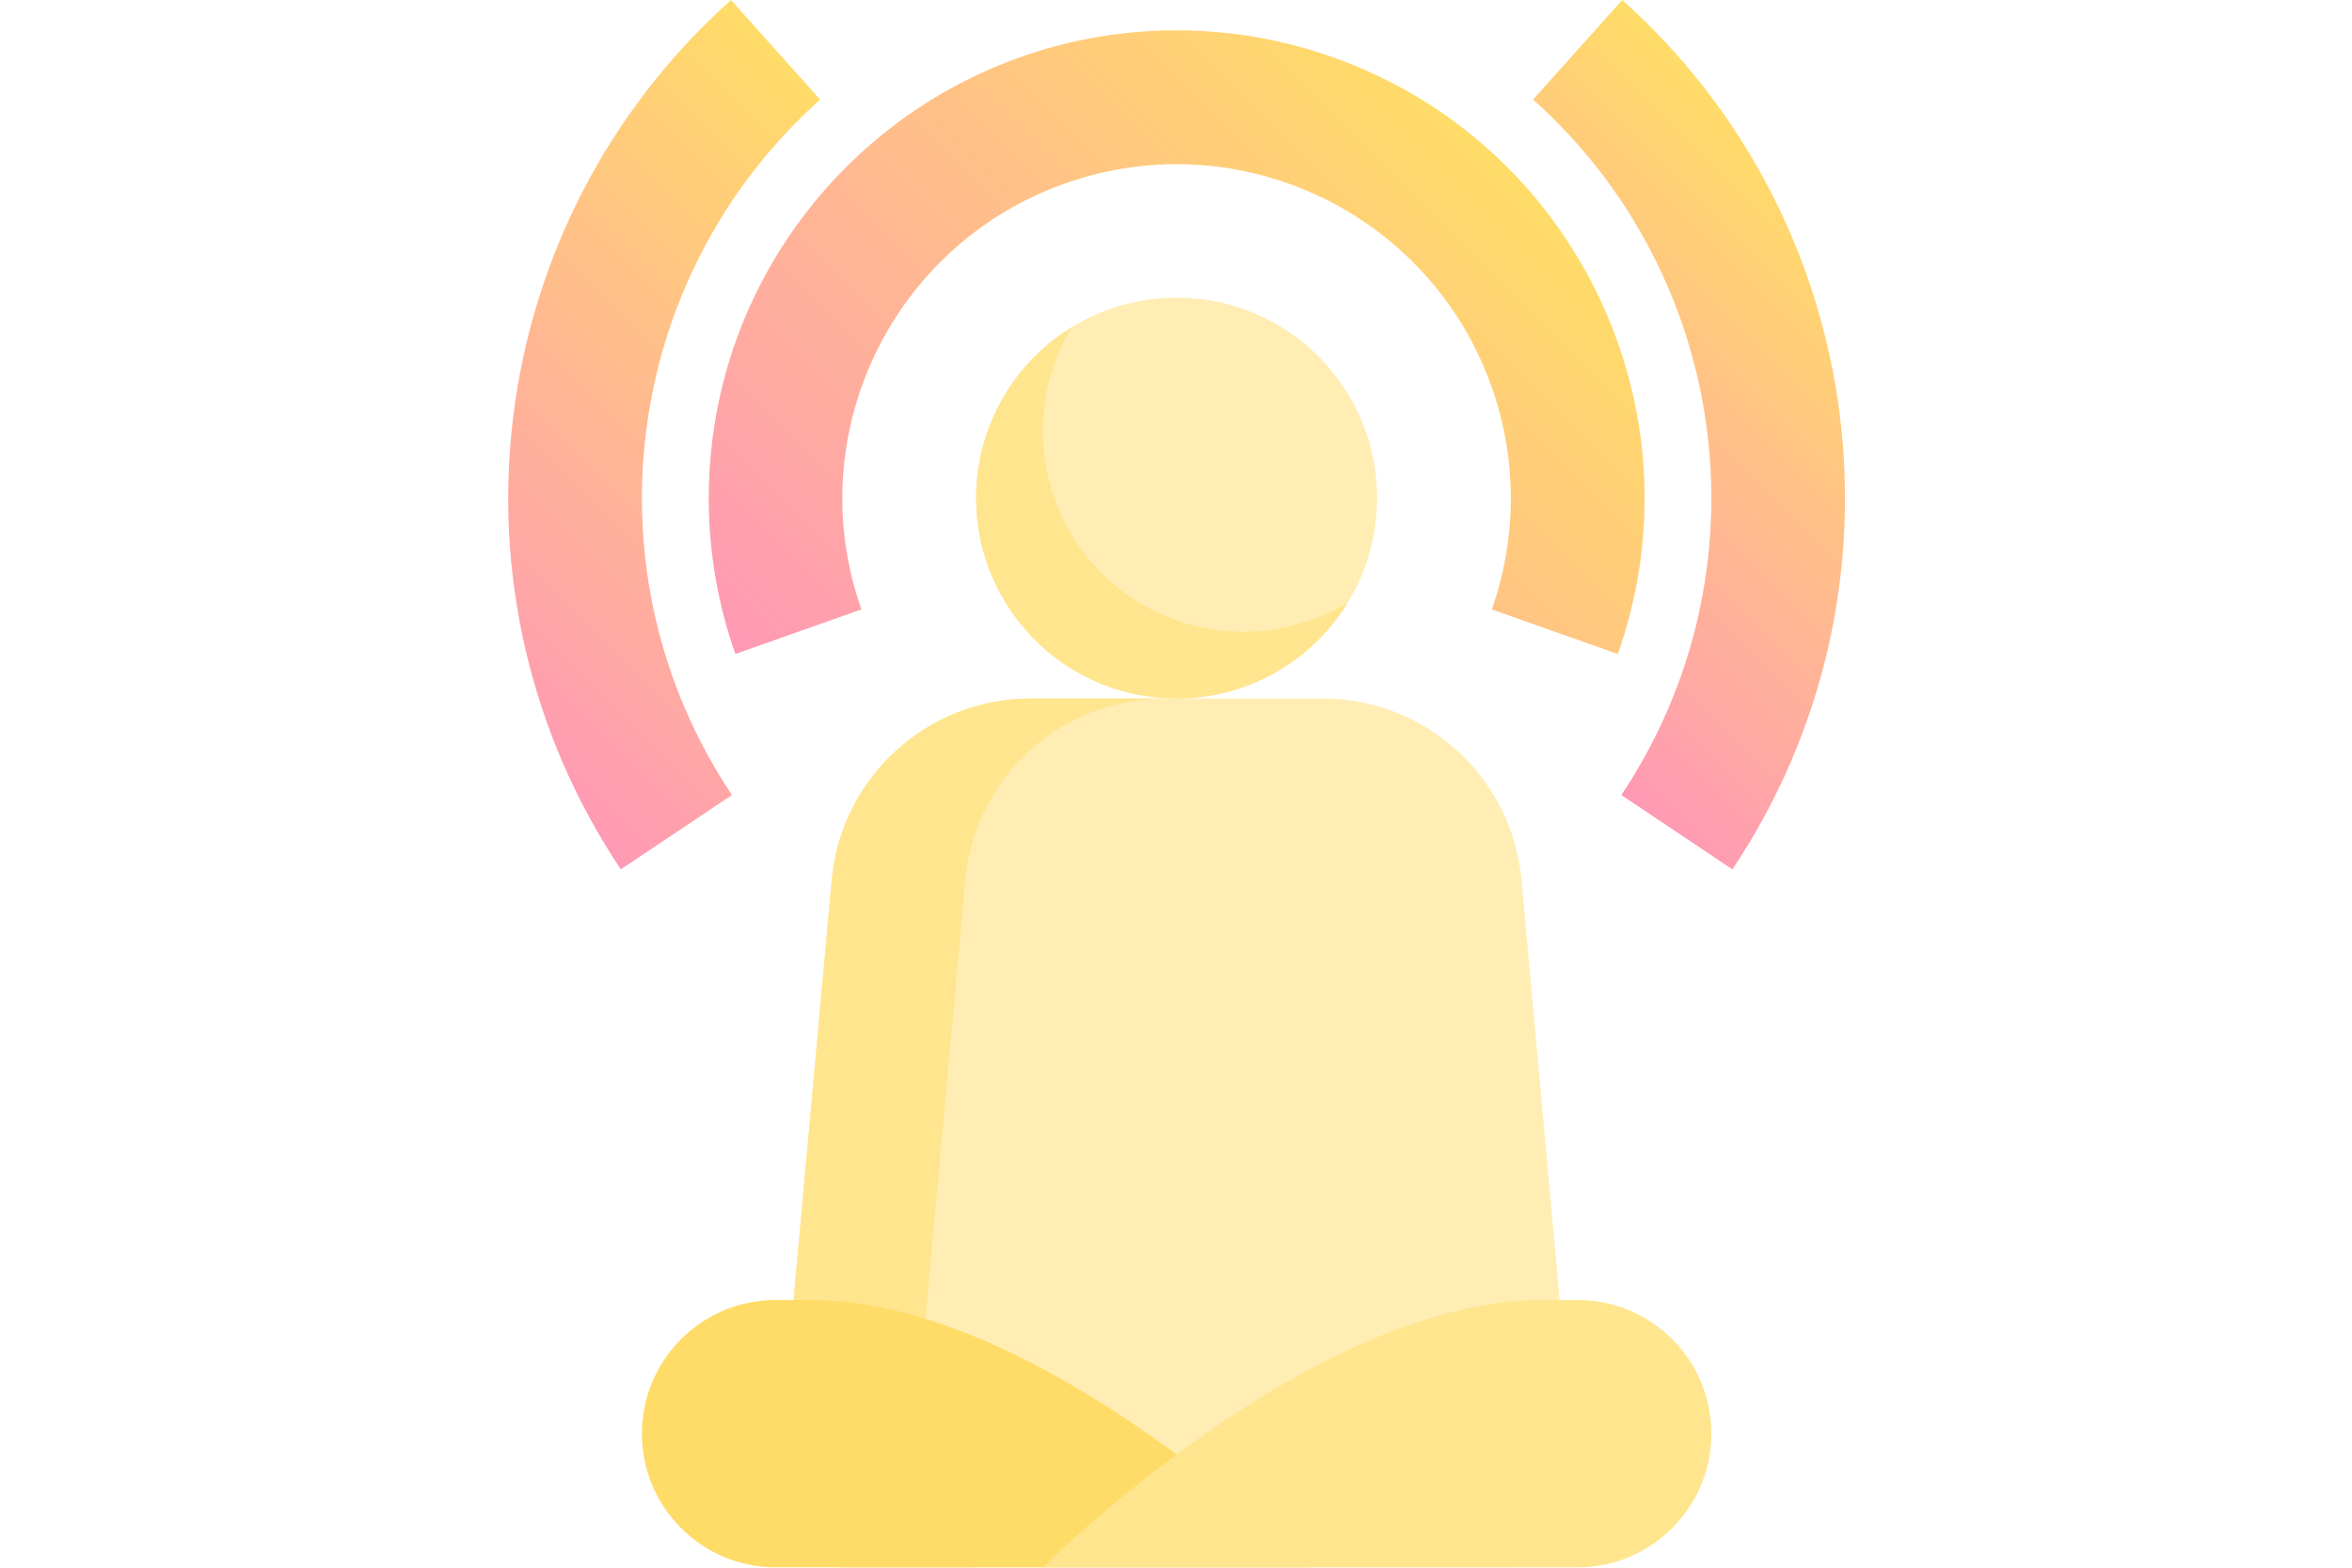
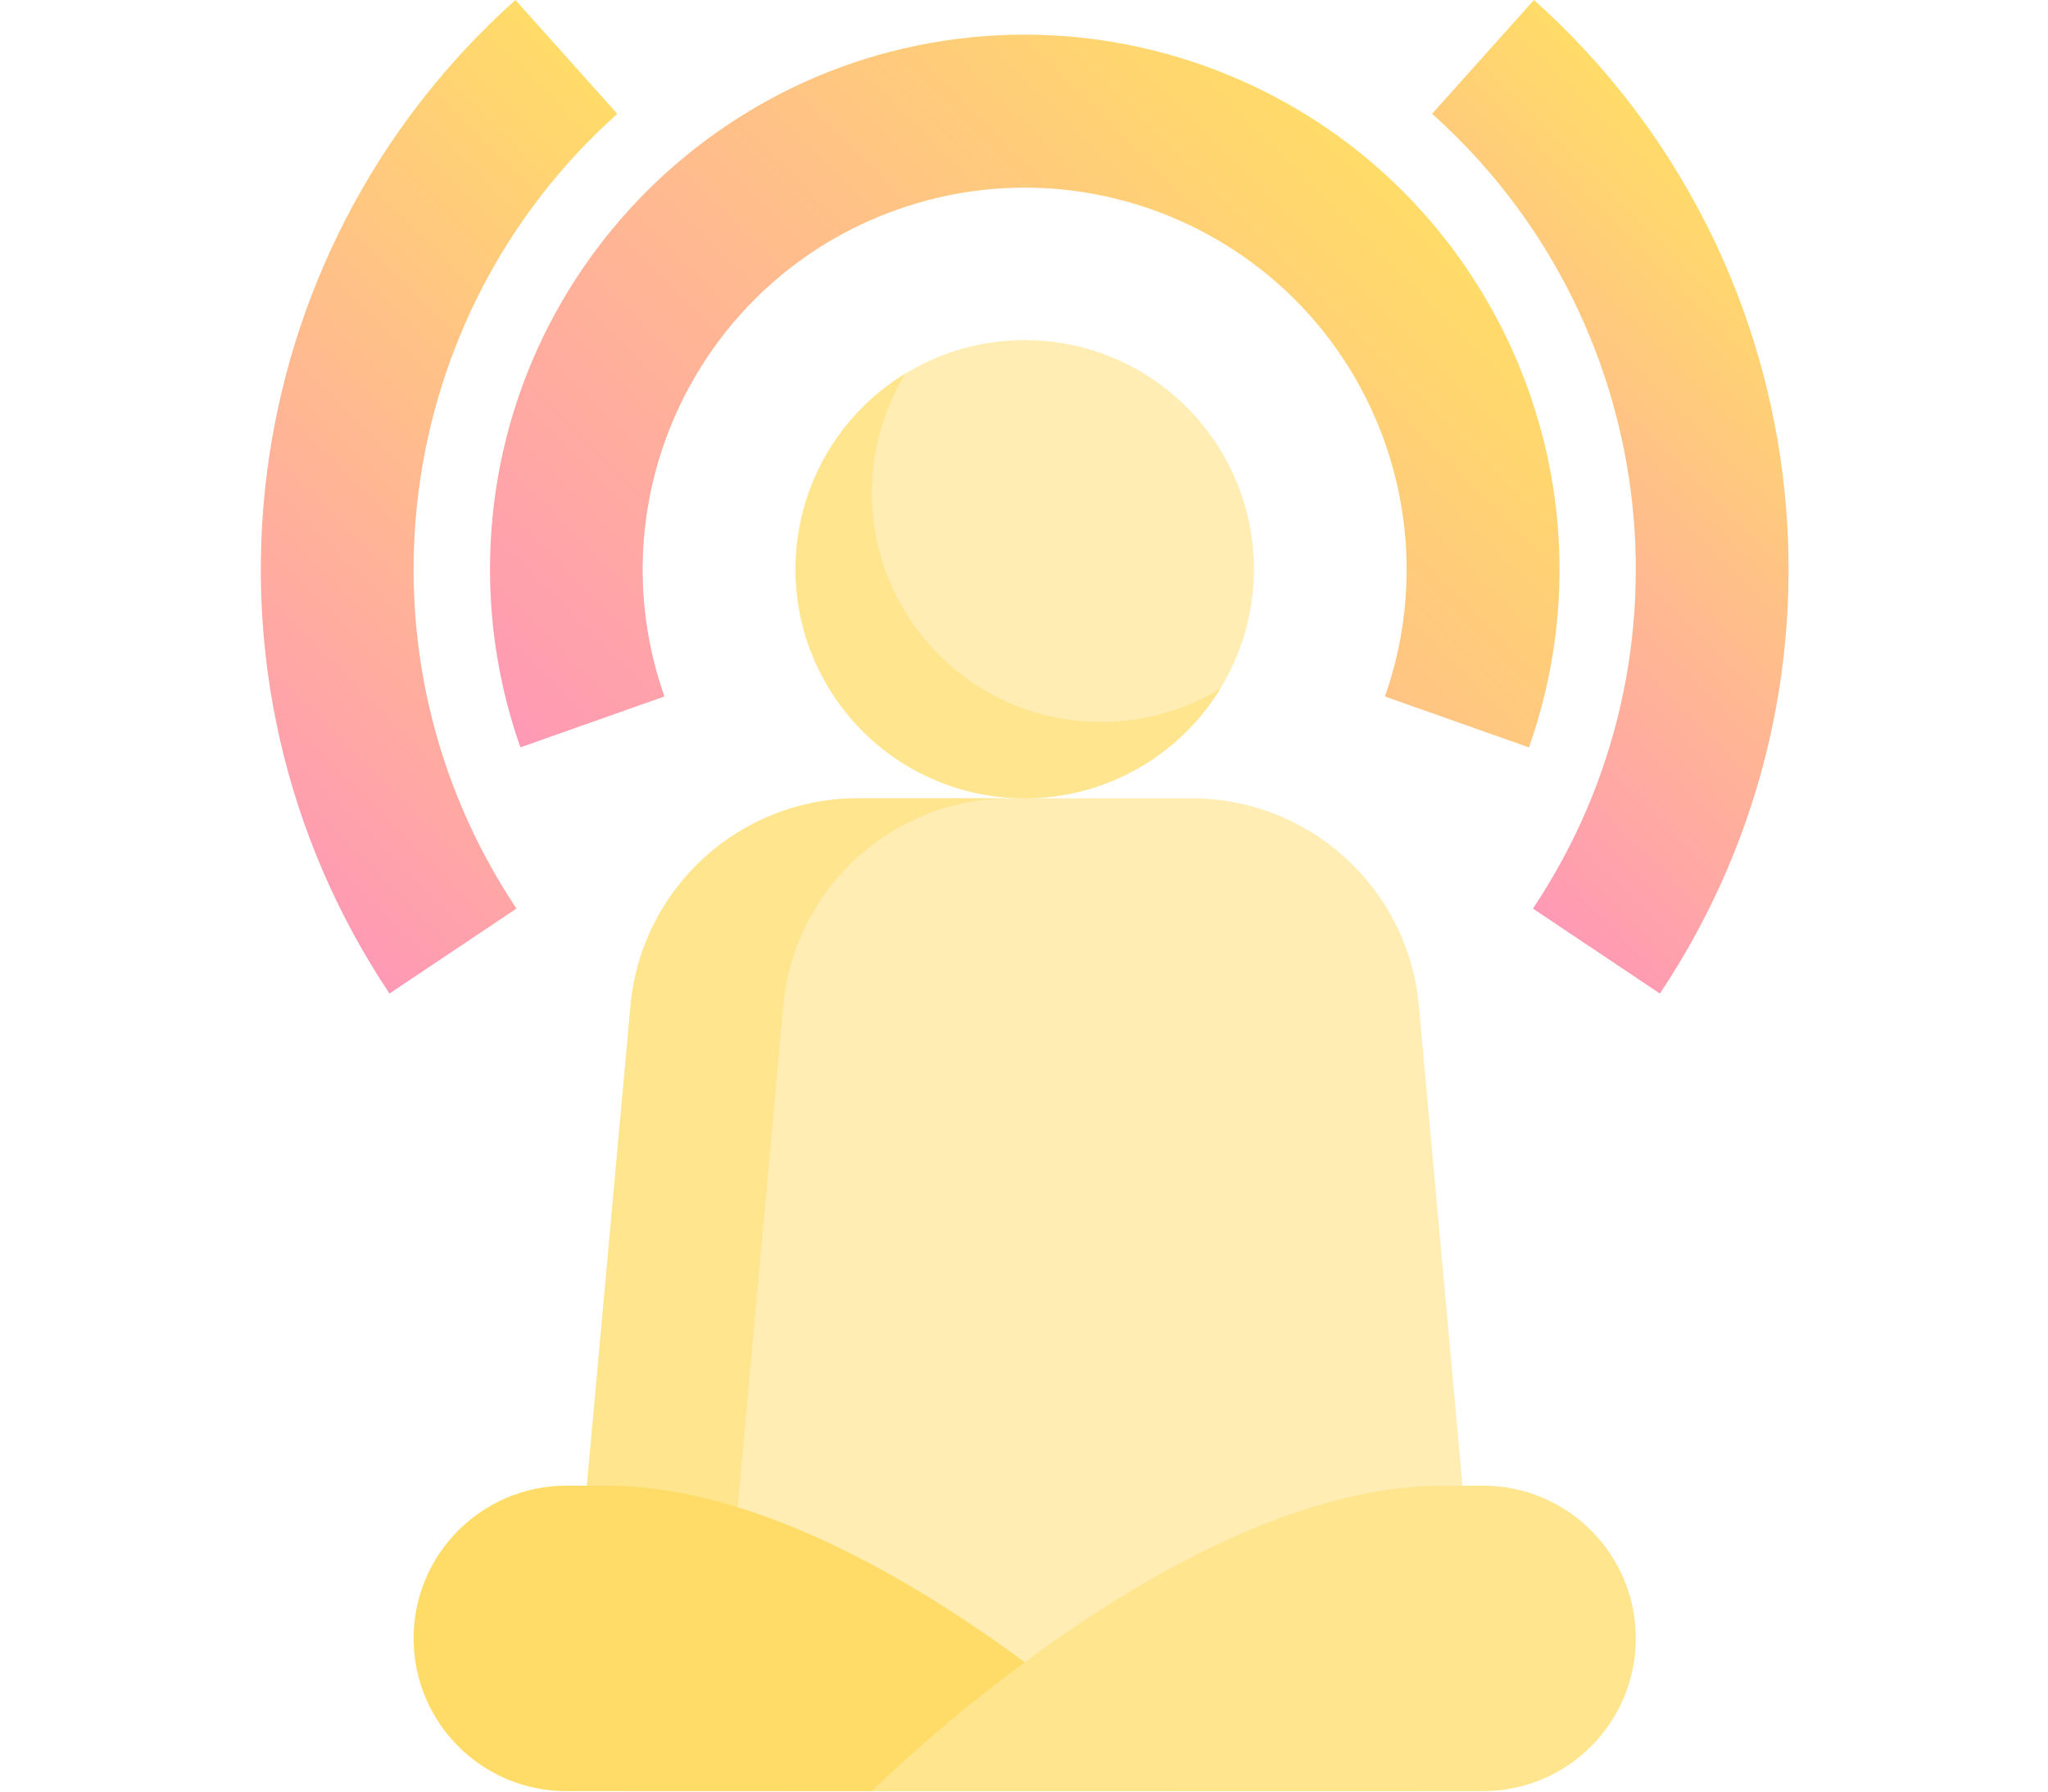
- <svg xmlns="http://www.w3.org/2000/svg" xmlns:xlink="http://www.w3.org/1999/xlink" height="50pt" viewBox="-94 0 1272 1272.314" width="75pt">
+ <svg xmlns="http://www.w3.org/2000/svg" xmlns:xlink="http://www.w3.org/1999/xlink" height="70pt" viewBox="-94 0 1272 1272.314" width="80pt">
  <linearGradient id="a">
    <stop offset="0" stop-color="#ff99b5" />
    <stop offset="1" stop-color="#ffdc68" />
  </linearGradient>
  <linearGradient id="b" gradientUnits="userSpaceOnUse" x1="287.182" x2="797.895" xlink:href="#a" y1="633.458" y2="122.744" />
  <linearGradient id="c" gradientUnits="userSpaceOnUse" x1="-55.377" x2="342.114" xlink:href="#a" y1="558.688" y2="161.191" />
  <linearGradient id="d" gradientUnits="userSpaceOnUse" x1="779.839" x2="1103.42" xlink:href="#a" y1="521.728" y2="198.147" />
  <path d="m867.684 1212.855-45.266-497.945c-7.262-83.977-77.738-148.34-162.031-147.965h-235.777c-84.293-.371-154.766 63.992-162.027 147.973l-45.266 497.938c-2.711 29.828 19.273 56.207 49.105 58.918 1.629.148 3.266.223 4.898.223h542.352c29.953 0 54.234-24.281 54.234-54.234 0-1.637-.074-3.273-.223-4.906zm0 0" fill="#ffedb4" />
  <path d="m325.781 1212.855 45.266-497.938c7.262-83.98 77.738-148.348 162.035-147.973h-108.469c-84.293-.367-154.77 63.996-162.027 147.973l-45.266 497.938c-2.711 29.832 19.273 56.211 49.105 58.922 1.629.148 3.262.223 4.898.223h108.469c-29.953 0-54.234-24.285-54.234-54.238 0-1.637.074-3.273.223-4.906zm0 0" fill="#ffe58e" />
  <path d="m217.09 1055.059h28.629c188.312 0 405.25 216.938 405.25 216.938h-433.879c-59.906 0-108.469-48.562-108.469-108.469-.004-59.906 48.562-108.469 108.469-108.469zm0 0" fill="#ffdc68" />
  <path d="m867.906 1055.059h-28.629c-188.309 0-405.25 216.938-405.25 216.938h433.879c59.906 0 108.473-48.562 108.473-108.469s-48.566-108.469-108.473-108.469zm0 0" fill="#ffe58e" />
  <path d="m705.203 404.242c0 89.859-72.848 162.703-162.707 162.703-89.855 0-162.703-72.844-162.703-162.703 0-89.859 72.848-162.703 162.703-162.703 89.859 0 162.707 72.844 162.707 162.703zm0 0" fill="#ffedb4" />
  <path d="m596.734 512.711c-89.859.008-162.715-72.828-162.723-162.688-.004-29.891 8.227-59.199 23.785-84.719-76.707 46.801-100.953 146.93-54.148 223.637 46.805 76.707 146.934 100.949 223.641 54.145 22.098-13.484 40.66-32.047 54.145-54.145-25.496 15.586-54.812 23.816-84.699 23.77zm0 0" fill="#ffe58e" />
  <path d="m542.496 24.598c-209.793.125-379.766 170.301-379.641 380.094.027 42.934 7.332 85.551 21.602 126.043l102.273-36.133c-49.762-141.258 24.41-296.109 165.664-345.871 141.258-49.766 296.109 24.41 345.871 165.664 20.551 58.324 20.543 121.922-.012 180.242l102.273 36.141c69.762-197.859-34.082-414.805-231.938-484.566-40.508-14.281-83.141-21.59-126.094-21.613zm0 0" fill="url(#b)" />
  <path d="m253.258 80.828-72.34-80.828c-201.32 180.121-239.441 480.918-89.418 705.562l90.168-60.336c-119.969-179.723-89.449-420.32 71.59-564.398zm0 0" fill="url(#c)" />
  <path d="m904.074 0-72.336 80.828c161.055 144.074 191.582 384.684 71.613 564.41l90.129 60.34c150.039-224.645 111.926-525.453-89.406-705.578zm0 0" fill="url(#d)" />
</svg>
